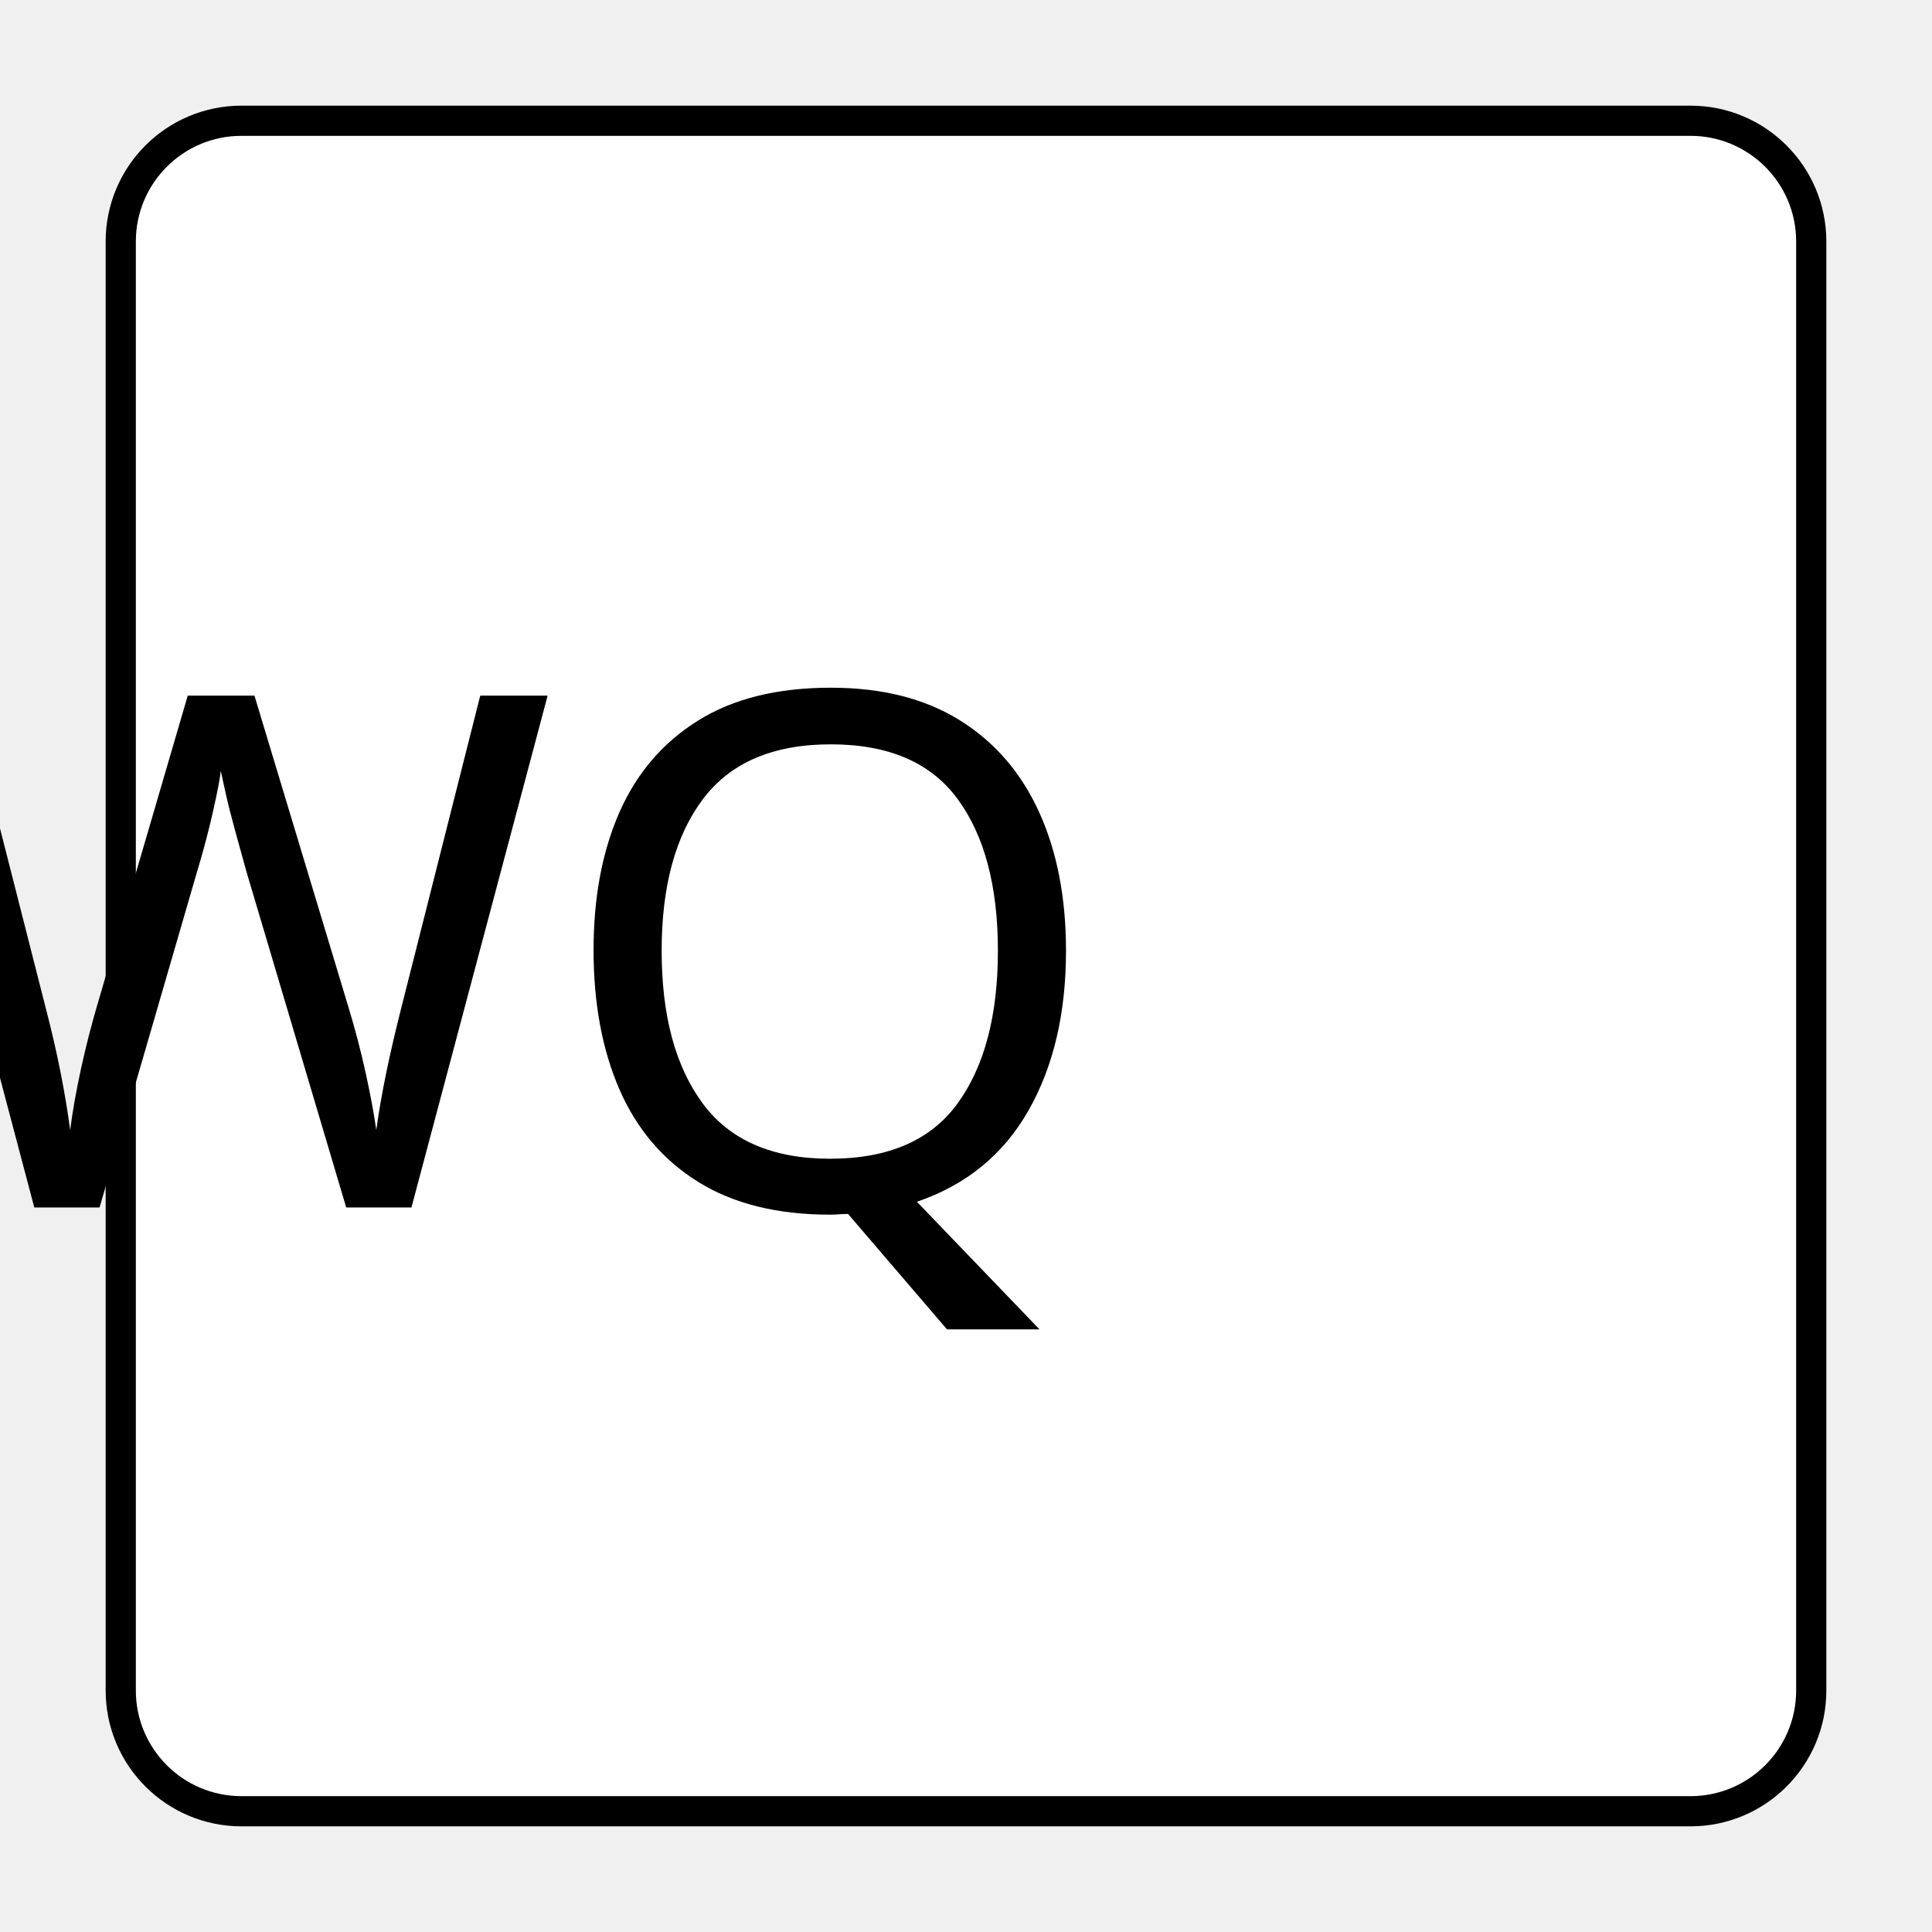
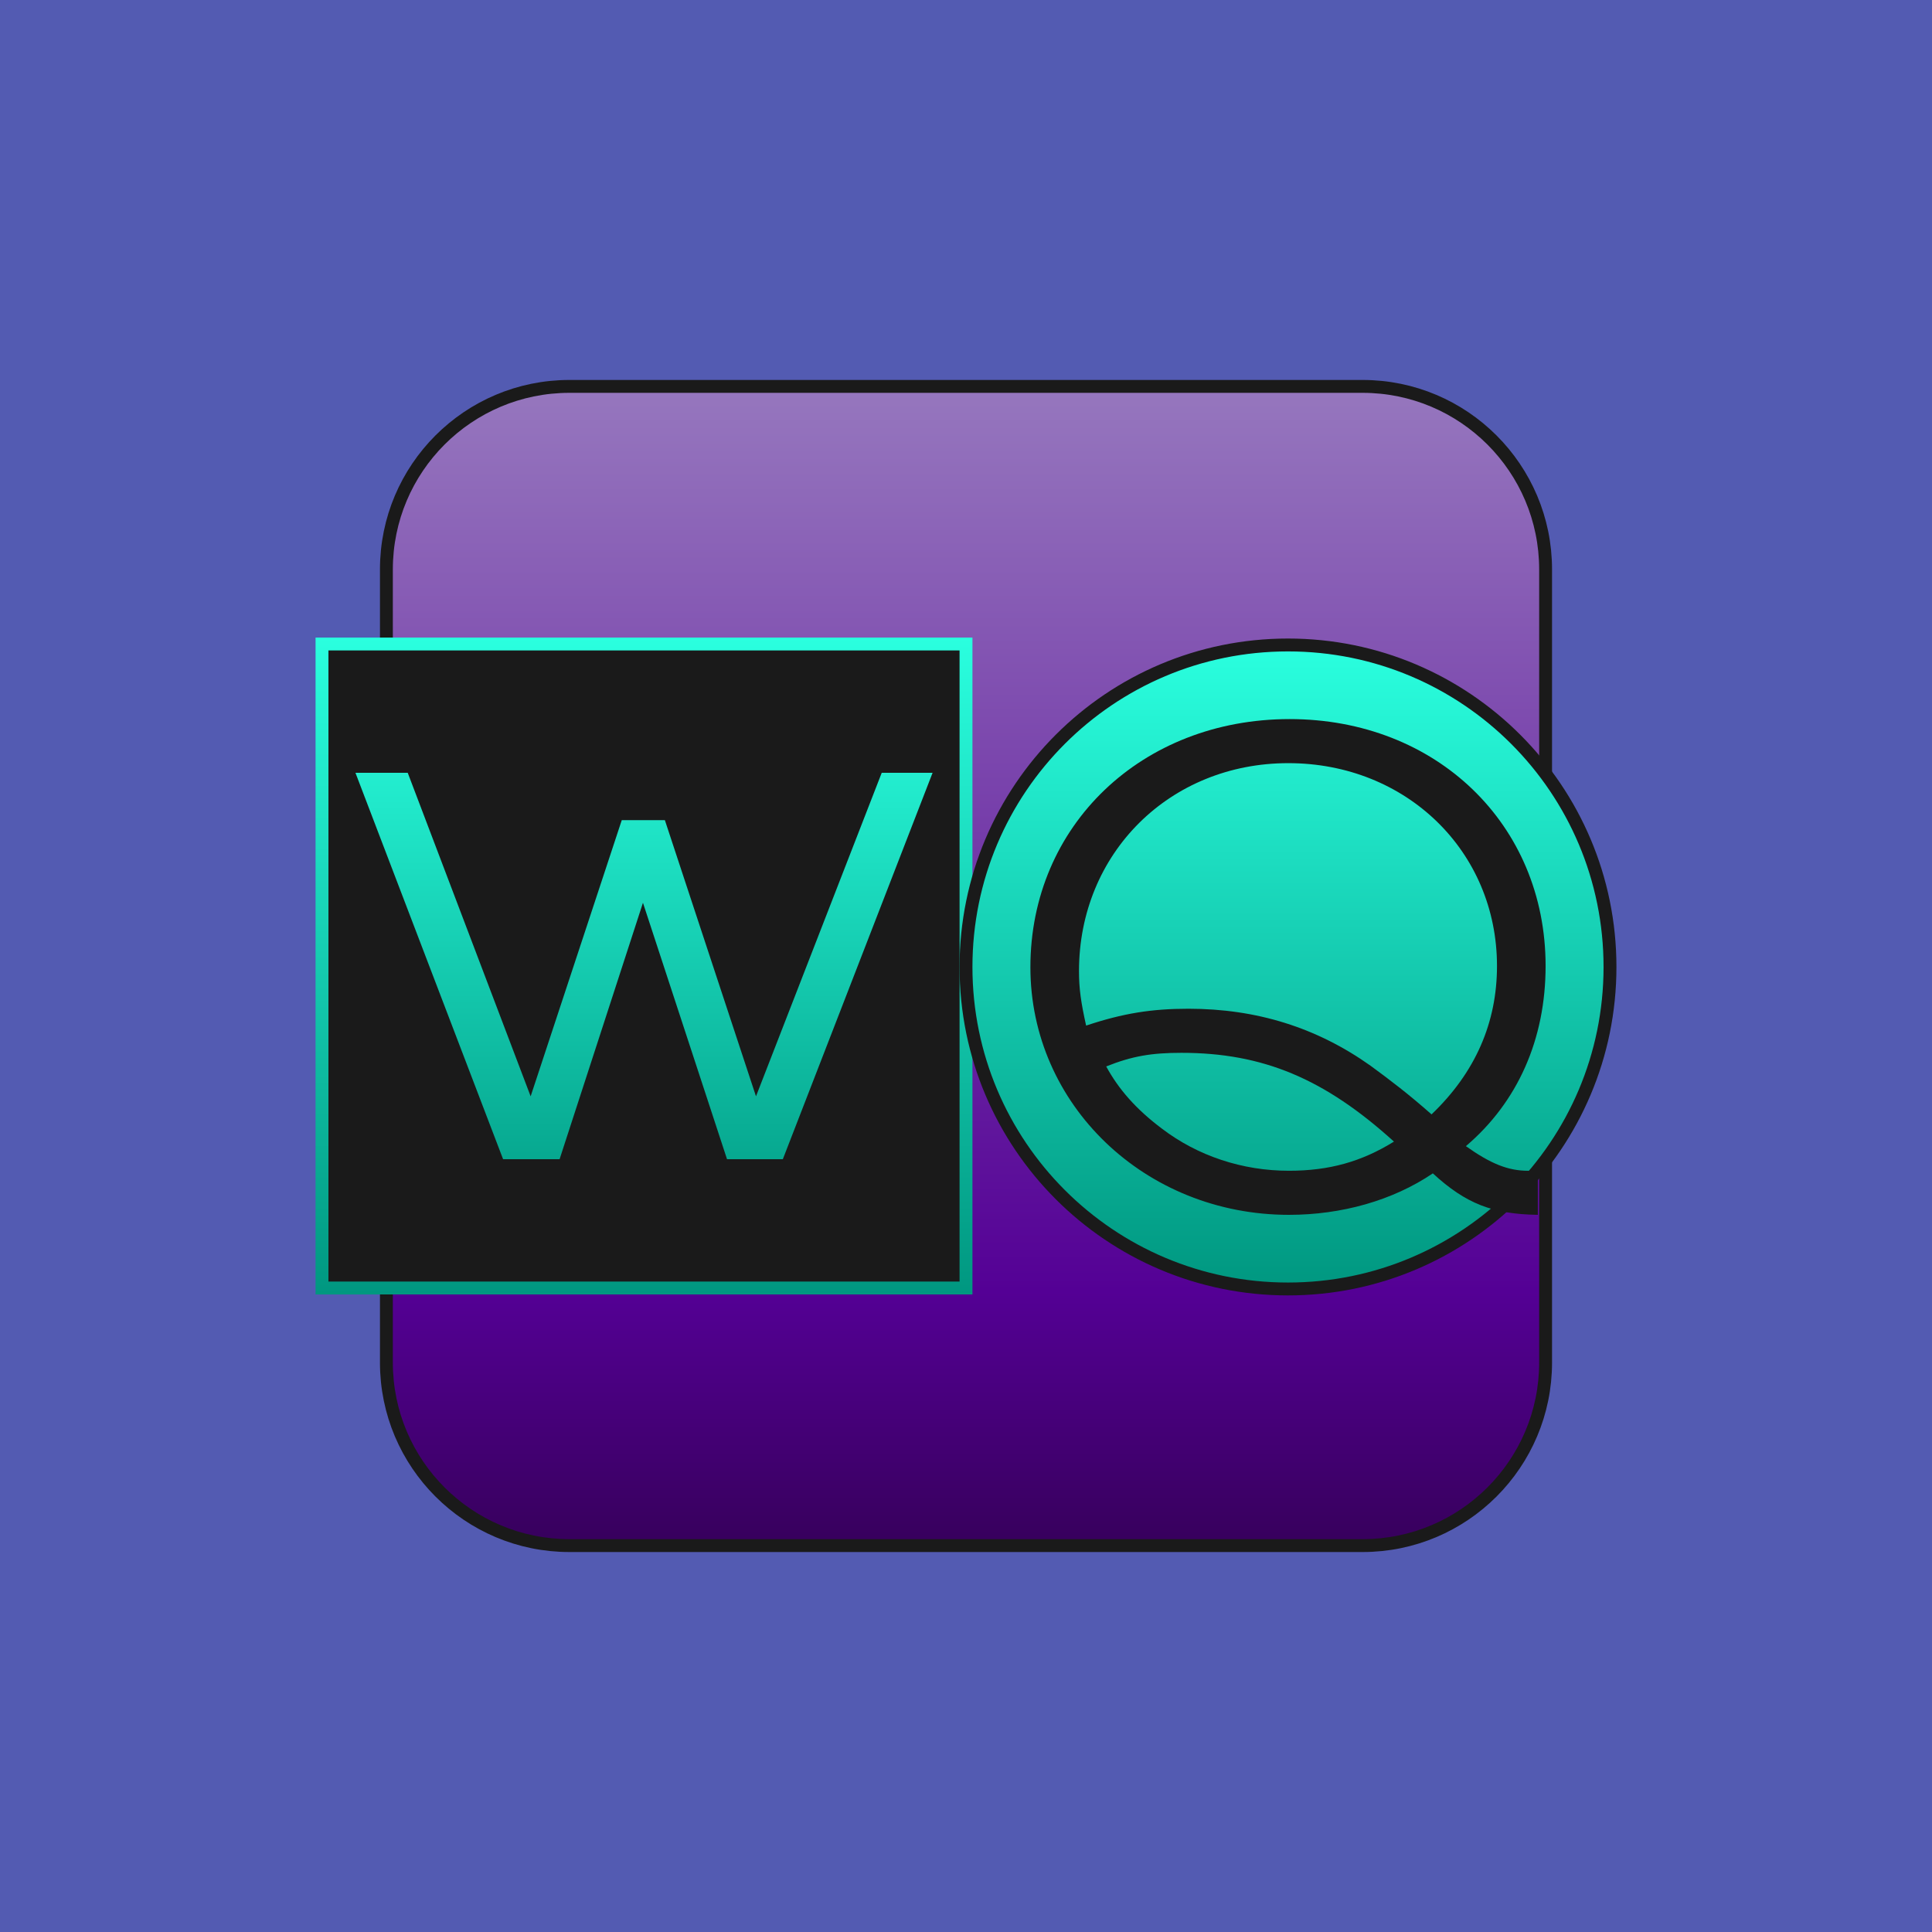
- <svg xmlns="http://www.w3.org/2000/svg" width="1024" height="1024" id="svg2" version="1.1">
-   <defs id="defs4" />
-   <g id="layer1" transform="translate(0,-28.36218)">
-     <rect style="fill:#ffffff;fill-opacity:1;stroke:#000000;stroke-width:16;stroke-miterlimit:4;stroke-dasharray:none" id="rect2987" width="896" height="896" x="64" y="64" transform="translate(0,28.36218)" rx="64" ry="64" />
-     <text xml:space="preserve" style="font-size:380px;font-style:normal;font-variant:normal;font-weight:normal;font-stretch:normal;text-align:center;line-height:125%;letter-spacing:0px;word-spacing:0px;text-anchor:middle;fill:#000000;fill-opacity:1;stroke:none;font-family:Sans;-inkscape-font-specification:Sans" x="512" y="668.362" id="text3757">
-       <tspan id="tspan3759" x="512" y="668.362" style="font-style:normal;font-weight:normal;text-align:center;text-anchor:middle;-inkscape-font-specification:Sans;font-family:Sans;font-stretch:normal;font-variant:normal;font-size:380px">WQ</tspan>
+ <svg xmlns="http://www.w3.org/2000/svg" xmlns:xlink="http://www.w3.org/1999/xlink" width="150" height="150" id="svg2" version="1.1">
+   <defs id="defs4">
+     <linearGradient id="linearGradient4177">
+       <stop style="stop-color:#009780;stop-opacity:1;" offset="0" id="stop4179" />
+       <stop style="stop-color:#2affdf;stop-opacity:1" offset="1" id="stop4181" />
+     </linearGradient>
+     <linearGradient id="linearGradient4171">
+       <stop style="stop-color:#009780;stop-opacity:1;" offset="0" id="stop4173" />
+       <stop style="stop-color:#00dbba;stop-opacity:1" offset="1" id="stop4175" />
+     </linearGradient>
+     <linearGradient id="linearGradient4157">
+       <stop id="stop4159" offset="0" style="stop-color:#009780;stop-opacity:1;" />
+       <stop id="stop4161" offset="1" style="stop-color:#009881;stop-opacity:1" />
+     </linearGradient>
+     <linearGradient id="linearGradient3895">
+       <stop style="stop-color:#009780;stop-opacity:1;" offset="0" id="stop3897" />
+       <stop style="stop-color:#ffffff;stop-opacity:1;" offset="1" id="stop3899" />
+     </linearGradient>
+     <linearGradient id="linearGradient3877">
+       <stop style="stop-color:#37005c;stop-opacity:1;" offset="0" id="stop3879" />
+       <stop id="stop3893" offset="0.219" style="stop-color:#540095;stop-opacity:1;" />
+       <stop style="stop-color:#9677be;stop-opacity:1" offset="1" id="stop3881" />
+     </linearGradient>
+     <linearGradient xlink:href="#linearGradient3877" id="linearGradient3891" x1="160" y1="417.362" x2="255" y2="417.362" gradientUnits="userSpaceOnUse" gradientTransform="matrix(0.9473684,0,0,0.9473684,-613.9411,-600.3958)" />
+     <linearGradient xlink:href="#linearGradient4177" id="linearGradient3901" x1="180" y1="442.362" x2="180" y2="392.362" gradientUnits="userSpaceOnUse" gradientTransform="matrix(0.8961605,0,0,0.8961605,18.69111,43.33868)" />
+     <linearGradient xlink:href="#linearGradient4177" id="linearGradient3909" x1="205" y1="417.362" x2="255" y2="417.362" gradientUnits="userSpaceOnUse" />
+     <linearGradient xlink:href="#linearGradient4177" id="linearGradient3911" gradientUnits="userSpaceOnUse" x1="205" y1="417.362" x2="255" y2="417.362" />
+     <linearGradient xlink:href="#linearGradient4177" id="linearGradient4169" x1="-442.862" y1="-180" x2="-391.862" y2="-180" gradientUnits="userSpaceOnUse" />
+   </defs>
+   <g id="layer1" transform="translate(-130,-342.3622)">
+     <rect style="opacity:1;fill:#535bb2;fill-opacity:1;stroke:none;stroke-width:3.235;stroke-linecap:round;stroke-linejoin:round;stroke-miterlimit:4;stroke-dasharray:none;stroke-opacity:1" id="rect4167" width="150" height="150" x="130" y="342.362" ry="0" />
+     <rect style="opacity:1;fill:url(#linearGradient3891);fill-opacity:1;stroke:#1a1a1a;stroke-opacity:1" id="rect3013" width="90" height="90" x="-462.362" y="-250" transform="matrix(0,-1,-1,0,0,0)" ry="14.211" />
+     <rect style="fill:#1a1a1a;fill-opacity:1;stroke:url(#linearGradient4169);stroke-opacity:1" id="rect3001" width="50" height="50" x="-442.362" y="-205" transform="matrix(0,-1,-1,0,0,0)" />
+     <g id="g3015" transform="matrix(0,-1,1,0,-187.3622,647.4376)" style="fill:url(#linearGradient3909);fill-opacity:1;stroke:#1a1a1a;stroke-opacity:1">
+       <circle id="path3003" style="fill:url(#linearGradient3911);fill-opacity:1;stroke:#1a1a1a;stroke-opacity:1" cx="230" cy="417.362" r="25" />
+     </g>
+     <text xml:space="preserve" style="font-style:normal;font-weight:normal;font-size:40px;line-height:125%;font-family:Sans;letter-spacing:0px;word-spacing:0px;fill:#000000;fill-opacity:1;stroke:none" x="118.188" y="327.578" id="text3043">
+       <tspan id="tspan3045" x="118.188" y="327.578" />
    </text>
+     <path id="path3069" style="font-style:normal;font-variant:normal;font-weight:normal;font-stretch:normal;font-size:40px;line-height:125%;font-family:'URW Gothic L';-inkscape-font-specification:'URW Gothic L Book';letter-spacing:0px;word-spacing:0px;fill:url(#linearGradient3901);fill-opacity:1;stroke:none" d="m 169.059,432.362 4.388,0 6.472,-19.909 6.527,19.909 4.333,0 11.627,-30 -3.949,0 -9.762,25.119 -7.075,-21.444 -3.346,0 -7.075,21.444 -9.543,-25.119 -4.059,0 11.463,30" />
+   </g>
+   <g id="layer3" style="display:none" transform="translate(-130,-342.3622)">
+     <g style="font-style:normal;font-weight:normal;font-size:40px;line-height:125%;font-family:Sans;letter-spacing:0px;word-spacing:0px;fill:#333333;fill-opacity:1;stroke:none" id="text3035-7" transform="matrix(1.745201,0,0,1.745201,28.822,-134.8929)">
+       <path d="m 129.76,305.482 -2.96,0 0,3.76 c -1.84,-2.8 -4.88,-4.28 -8.6,-4.28 -6.52,0 -11.52,5 -11.52,11.48 0,6.44 5.08,11.44 11.6,11.44 3.64,0 6.6,-1.48 8.52,-4.28 l 0,11.44 2.96,0 0,-29.56 m -11.44,2.2 c 4.96,0 8.68,3.8 8.68,8.88 0,4.8 -3.84,8.6 -8.68,8.6 -4.92,0 -8.64,-3.76 -8.64,-8.68 0,-5.04 3.72,-8.8 8.64,-8.8" style="font-variant:normal;font-stretch:normal;font-family:'URW Gothic L';-inkscape-font-specification:'URW Gothic L Book';fill:#333333" id="path3072" />
+     </g>
+   </g>
+   <g id="layer2" style="display:inline" transform="translate(-130,-342.3622)">
+     <path d="m 249.396,433.211 c -0.302,0.05 -0.604,0.05 -0.755,0.05 -1.56,0 -2.918,-0.553 -4.83,-1.912 4.025,-3.421 6.189,-8.302 6.189,-13.987 0,-11.019 -8.503,-19.17 -19.874,-19.17 -11.472,0 -20.126,8.252 -20.126,19.27 0,10.667 8.906,19.22 20.075,19.22 4.075,0 8.05,-1.107 11.17,-3.22 2.566,2.365 4.679,3.17 8.151,3.22 l 0,-3.472 m -33.509,-8.05 c 2.013,-0.805 3.522,-1.057 5.836,-1.057 6.34,0 11.12,2.013 16.503,6.893 -2.516,1.56 -5.031,2.264 -8.151,2.264 -3.623,0 -7.094,-1.157 -9.862,-3.27 -2.013,-1.509 -3.371,-3.069 -4.327,-4.83 m -1.56,-3.17 c -0.403,-1.811 -0.553,-2.868 -0.553,-4.226 0,-9.157 7.044,-16.151 16.252,-16.151 9.157,0 16.201,6.843 16.201,15.748 0,4.377 -1.66,8.252 -5.082,11.522 -1.761,-1.56 -3.22,-2.667 -4.73,-3.774 -4.176,-2.969 -8.855,-4.428 -14.138,-4.428 -2.868,0 -5.082,0.352 -7.95,1.308" style="font-style:normal;font-variant:normal;font-weight:normal;font-stretch:normal;font-size:46.353px;line-height:125%;font-family:'URW Gothic L';-inkscape-font-specification:'URW Gothic L Book';letter-spacing:0px;word-spacing:0px;fill:#1a1a1a;fill-opacity:1;stroke:none" id="path3006" />
  </g>
</svg>
